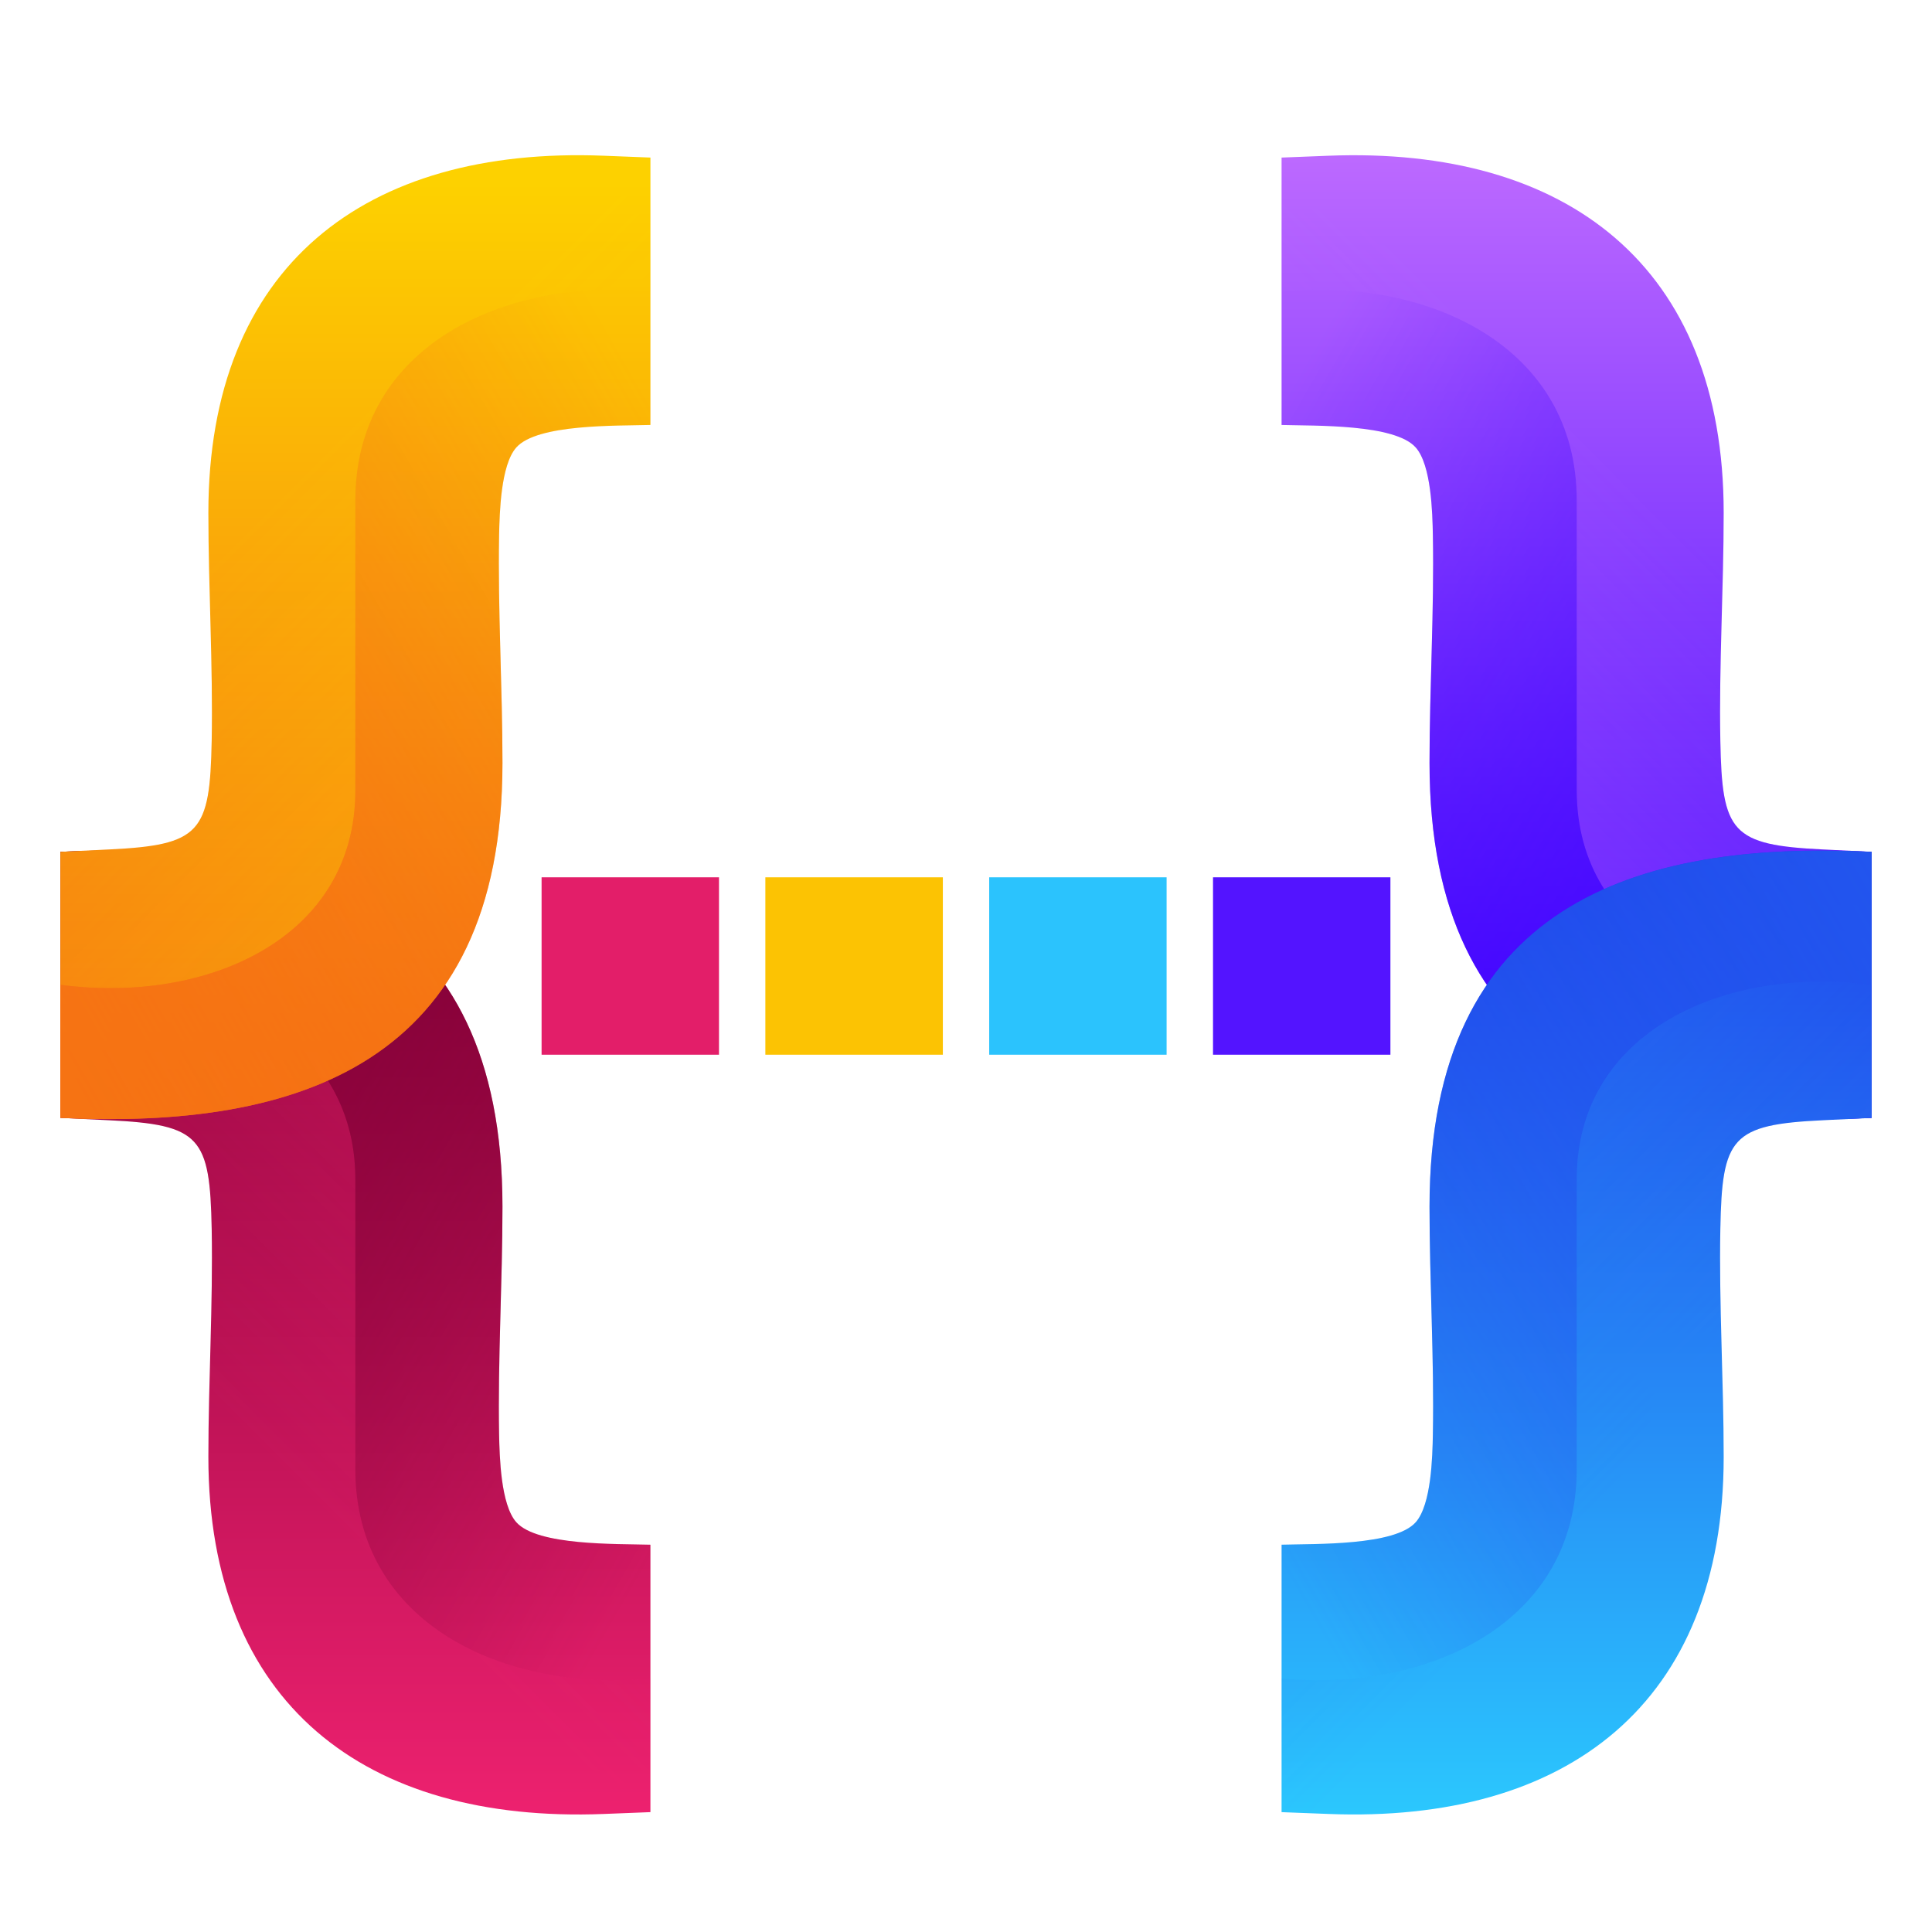
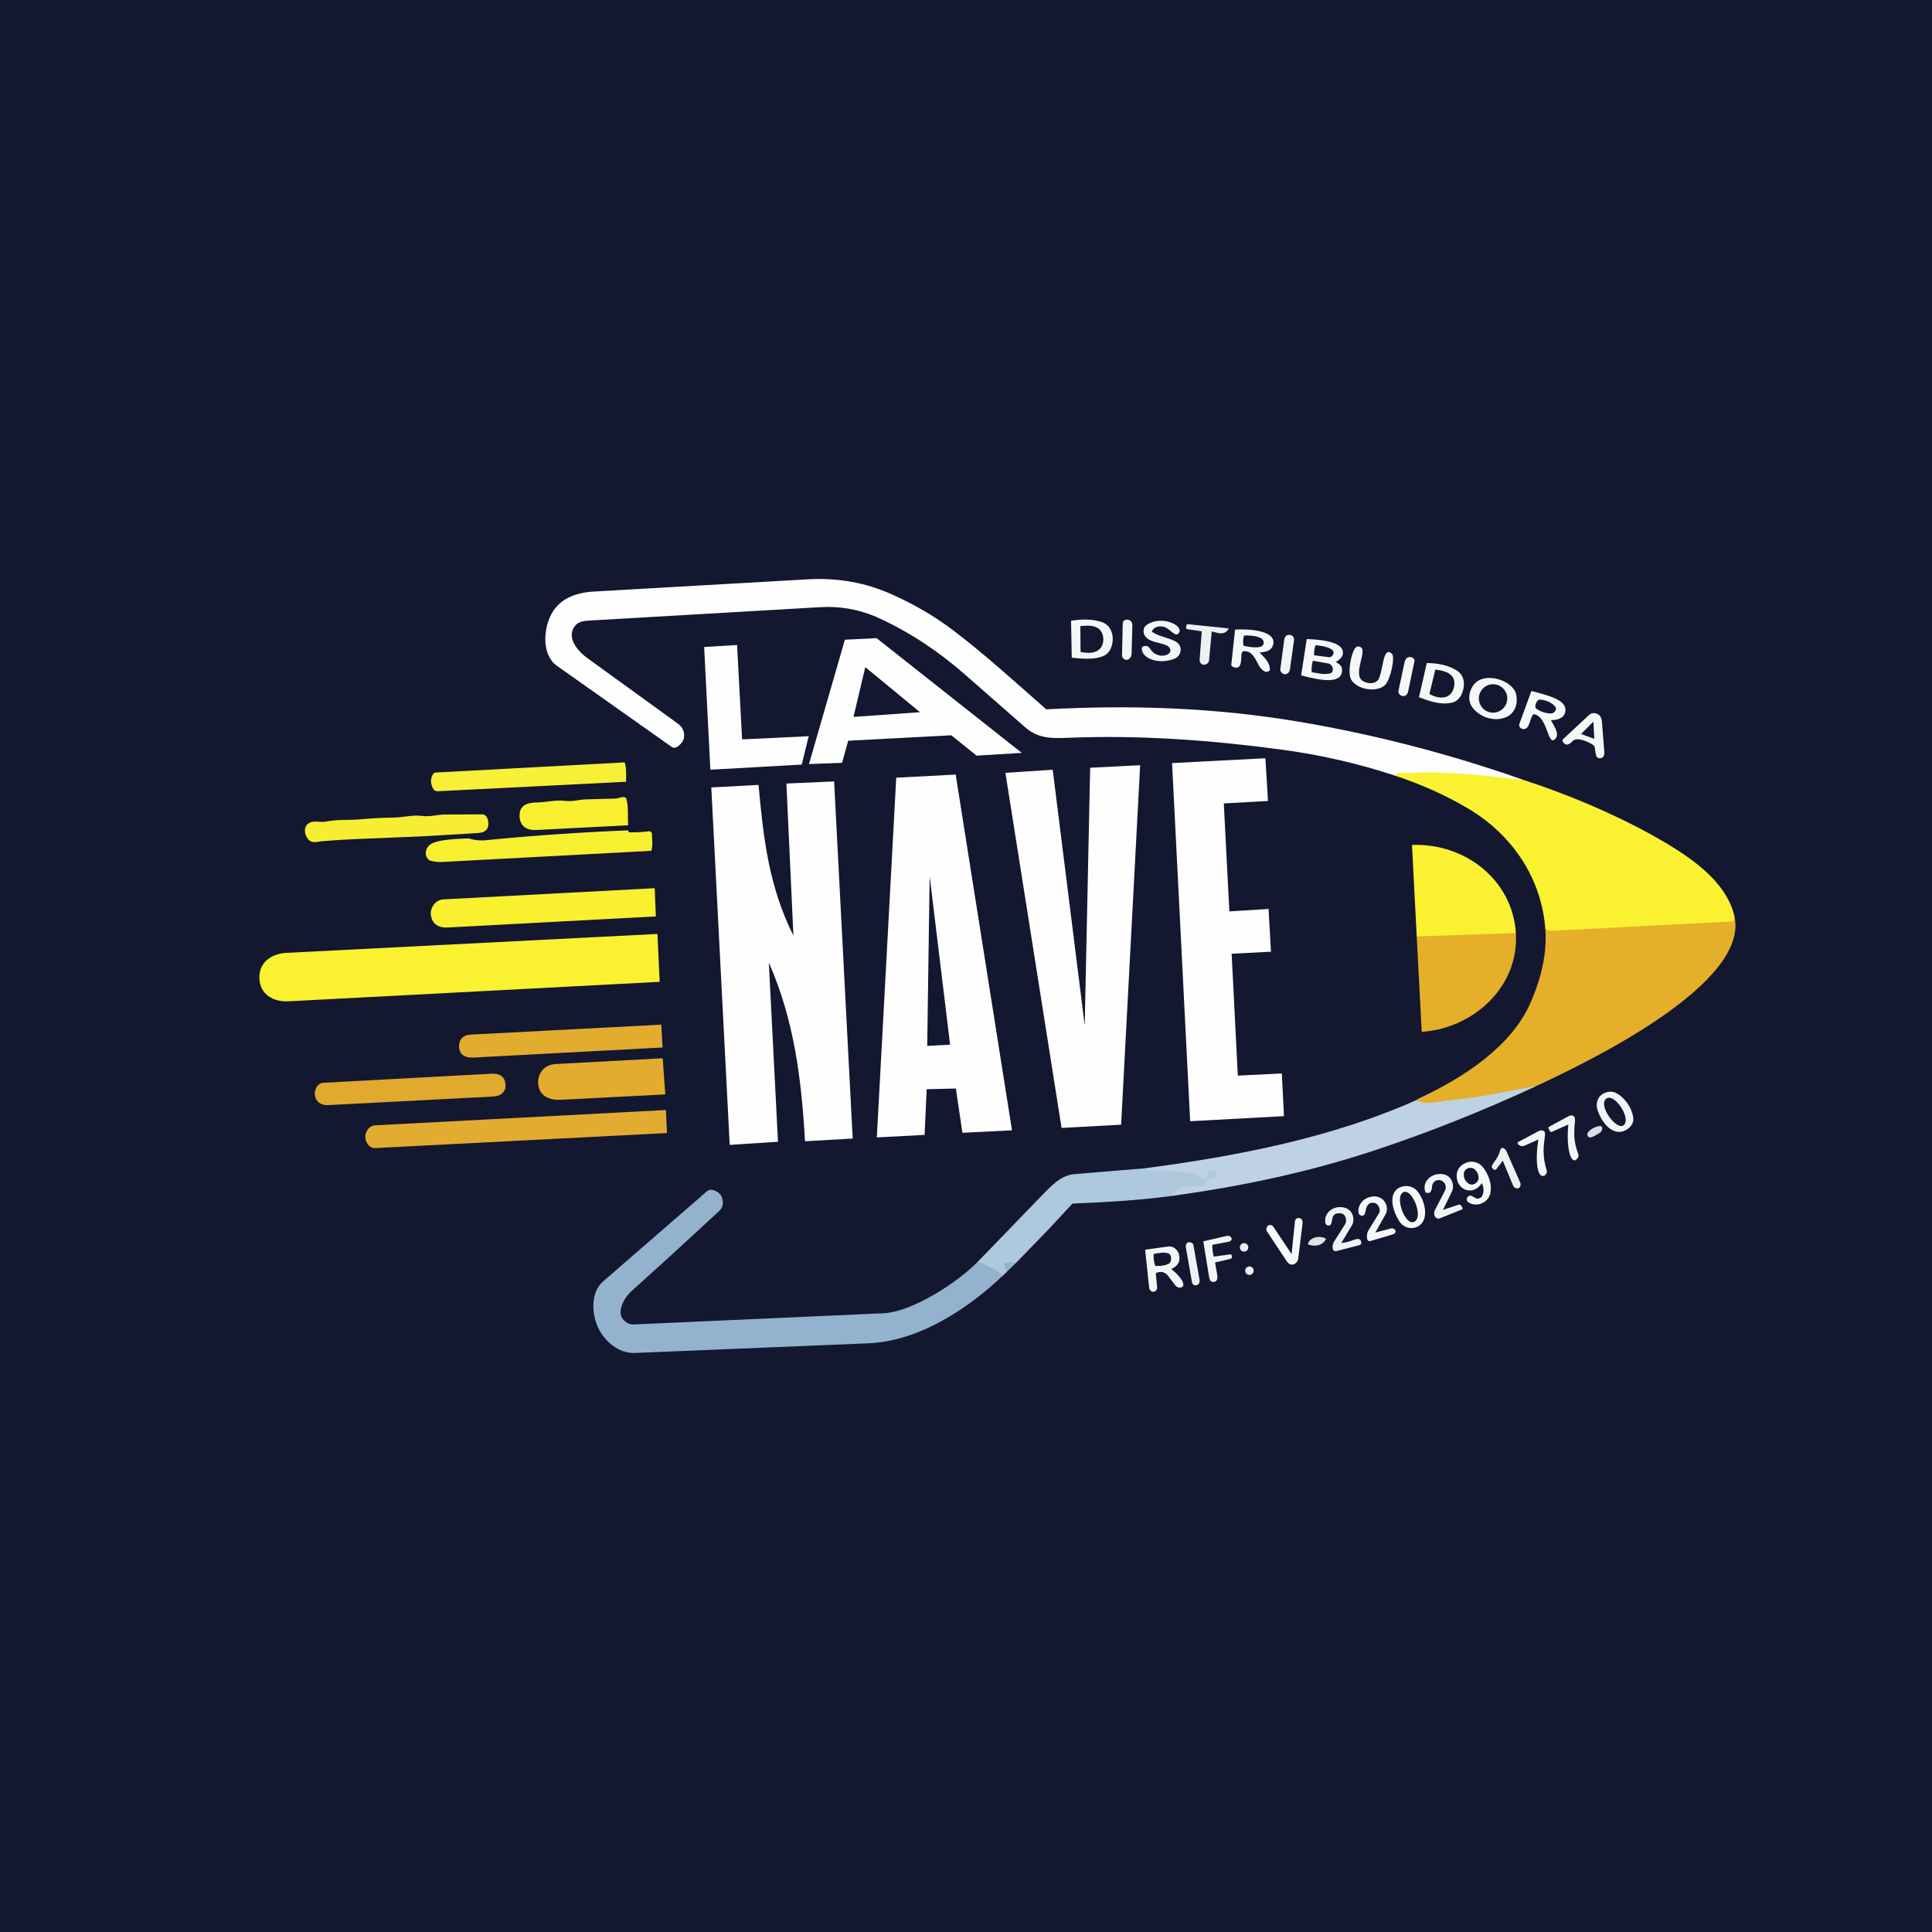
- <svg xmlns="http://www.w3.org/2000/svg" xmlns:xlink="http://www.w3.org/1999/xlink" id="Layer_1" data-name="Layer 1" viewBox="0 0 1080 1080">
+ <svg xmlns="http://www.w3.org/2000/svg" id="Layer_1" data-name="Layer 1" viewBox="0 0 1080 1080">
  <defs>
    <style>
      .cls-1 {
-         mask: url(#mask);
+         fill: #f5f6f7;
      }

      .cls-2 {
-         fill: #f67313;
-       }
- 
-       .cls-2, .cls-3, .cls-4, .cls-5, .cls-6, .cls-7, .cls-8, .cls-9 {
-         fill-rule: evenodd;
+         fill: #dcdde3;
+       }
+ 
+       .cls-3 {
+         fill: #f4f5f7;
+       }
+ 
+       .cls-4 {
+         fill: #f7f036;
+       }
+ 
+       .cls-5 {
+         fill: #f7f031;
+       }
+ 
+       .cls-6 {
+         fill: #f1f1f3;
+       }
+ 
+       .cls-7 {
+         fill: #aec8dd;
+       }
+ 
+       .cls-8 {
+         fill: #faf230;
+       }
+ 
+       .cls-9 {
+         fill: #93b2ce;
      }

      .cls-10 {
-         fill: #2bc3fd;
+         fill: #f7f7f8;
      }

      .cls-11 {
-         fill: url(#linear-gradient-8);
+         fill: #f5f5f6;
      }

      .cls-12 {
-         fill: url(#linear-gradient-7);
+         fill: #f9f9fa;
      }

      .cls-13 {
-         fill: url(#linear-gradient-5);
+         fill: #bed2e3;
      }

      .cls-14 {
-         fill: url(#linear-gradient-6);
+         fill: #f3f4f7;
      }

      .cls-15 {
-         fill: url(#linear-gradient-9);
+         fill: #f6f8f8;
      }

      .cls-16 {
-         fill: url(#linear-gradient-4);
+         fill: #e1ac2f;
      }

      .cls-17 {
-         fill: url(#linear-gradient-3);
+         fill: #f2f3f7;
      }

      .cls-18 {
-         fill: url(#linear-gradient-2);
+         fill: #e0aa2f;
      }

      .cls-19 {
-         fill: url(#linear-gradient);
+         fill: #f5f6f8;
      }

      .cls-20 {
-         mask: url(#mask-2);
+         fill: #f4f6f6;
      }

      .cls-21 {
-         mask: url(#mask-3);
+         fill: #f6f6f8;
      }

      .cls-22 {
-         mask: url(#mask-4);
+         fill: #e2ad2f;
      }

      .cls-23 {
-         mask: url(#mask-5);
+         fill: #eef0f1;
      }

      .cls-24 {
-         mask: url(#mask-7);
+         fill: #f9f02f;
      }

      .cls-25 {
-         mask: url(#mask-6);
+         fill: #e2ac2e;
      }

      .cls-26 {
-         mask: url(#mask-1);
-       }
- 
-       .cls-3 {
-         fill: #830037;
-       }
- 
-       .cls-4 {
-         fill: #2684f5;
+         fill: #f4f4f6;
      }

      .cls-27 {
-         clip-path: url(#clippath-1);
+         fill: #fefefe;
      }

      .cls-28 {
-         clip-path: url(#clippath-3);
+         fill: #edeef1;
      }

      .cls-29 {
-         clip-path: url(#clippath-2);
+         fill: #e5af2a;
      }

      .cls-30 {
-         fill: #fcc303;
+         fill: #f7ee33;
      }

      .cls-31 {
-         clip-rule: evenodd;
-         fill: none;
+         fill: #f7f7f9;
      }

      .cls-32 {
-         fill: url(#linear-gradient-10);
+         fill: #eff0f2;
      }

      .cls-33 {
-         fill: url(#linear-gradient-11);
+         fill: #f8ef30;
      }

      .cls-34 {
-         fill: url(#linear-gradient-12);
-       }
- 
-       .cls-5 {
-         fill: #eb206e;
+         fill: #131730;
      }

      .cls-35 {
-         fill: #e31e69;
-       }
- 
-       .cls-6 {
-         fill: #25e;
-       }
- 
-       .cls-7 {
-         fill: #4004ff;
-       }
- 
-       .cls-8 {
-         fill: #b866ff;
+         fill: #f0f1f5;
      }

      .cls-36 {
-         fill: #5314ff;
+         fill: #e1e2e6;
      }

      .cls-37 {
-         clip-path: url(#clippath);
-       }
- 
-       .cls-9 {
-         fill: #fdd000;
+         fill: #f8f7f9;
+       }
+ 
+       .cls-38 {
+         fill: #ebf0f4;
+       }
+ 
+       .cls-39 {
+         fill: #f7f9f9;
+       }
+ 
+       .cls-40 {
+         fill: #f5f6f6;
+       }
+ 
+       .cls-41 {
+         fill: #f3f4f6;
+       }
+ 
+       .cls-42 {
+         fill: #f7f8f9;
      }
    </style>
-     <clipPath id="clippath">
-       <path class="cls-31" d="M33.74,476.18v148.72l26.92,1.31c51.56,2.44,56.68,9.4,57.68,60.87.76,42.13-1.86,84.99-1.86,127.32,0,138.03,87.73,204.84,220.96,199.62l26.15-1.03v-149.49c-19-.55-63.26.62-74.96-12.55-8.78-9.86-9.36-36.83-9.64-49.11-.75-42.11,1.89-84.99,1.89-127.33,0-168.73-115.19-204.73-247.15-198.33" />
-     </clipPath>
-     <linearGradient id="linear-gradient" x1="881.34" y1="-1703.07" x2="881.34" y2="-2236.99" gradientTransform="translate(1080 -1222.71) rotate(-180)" gradientUnits="userSpaceOnUse">
-       <stop offset="0" stop-color="#820036" />
-       <stop offset="1" stop-color="#ed216f" />
-     </linearGradient>
-     <linearGradient id="linear-gradient-2" x1="392.28" y1="-1233.42" x2="828.92" y2="-1670.06" gradientTransform="translate(983.99 -844.98) rotate(-180)" gradientUnits="userSpaceOnUse">
-       <stop offset="0" stop-color="#fff" />
-       <stop offset="1" stop-color="#000" />
-     </linearGradient>
-     <mask id="mask" x="33.74" y="548.66" width="329.85" height="465.65" maskUnits="userSpaceOnUse">
-       <rect class="cls-18" x="33.74" y="548.66" width="329.85" height="465.65" />
-     </mask>
-     <linearGradient id="linear-gradient-3" x1="1005.65" y1="-1427.29" x2="589.1" y2="-1667.63" gradientTransform="translate(983.99 -847.06) rotate(-180)" xlink:href="#linear-gradient-2" />
-     <mask id="mask-1" x="33.74" y="475.49" width="329.85" height="463.72" maskUnits="userSpaceOnUse">
-       <rect class="cls-17" x="33.74" y="475.49" width="329.85" height="463.72" />
-     </mask>
-     <clipPath id="clippath-1">
-       <path class="cls-31" d="M33.74,624.9v-148.72l26.92-1.31c51.56-2.45,56.68-9.43,57.68-60.85.76-42.13-1.86-85.01-1.86-127.35,0-138.05,87.73-204.85,220.96-199.62l26.15,1.03v149.47c-19,.55-63.26-.62-74.96,12.56-8.78,9.84-9.36,36.83-9.64,49.08-.75,42.13,1.89,85.01,1.89,127.34,0,168.75-115.19,204.75-247.15,198.35" />
-     </clipPath>
-     <linearGradient id="linear-gradient-4" x1="881.34" y1="-1848.26" x2="881.34" y2="-1324.55" gradientTransform="translate(1080 -1222.71) rotate(-180)" gradientUnits="userSpaceOnUse">
-       <stop offset="0" stop-color="#f56b15" />
-       <stop offset="1" stop-color="#fdd100" />
-     </linearGradient>
-     <linearGradient id="linear-gradient-5" x1="392.2" y1="-1570.49" x2="828.83" y2="-1134.21" gradientTransform="translate(983.99 -858.09) rotate(-180)" xlink:href="#linear-gradient-2" />
-     <mask id="mask-2" x="33.74" y="86.77" width="329.85" height="465.62" maskUnits="userSpaceOnUse">
-       <rect class="cls-13" x="33.74" y="86.78" width="329.85" height="465.62" />
-     </mask>
-     <linearGradient id="linear-gradient-6" x1="1005.69" y1="-1376.82" x2="589.11" y2="-1136.46" gradientTransform="translate(983.99 -855.96) rotate(-180)" xlink:href="#linear-gradient-2" />
-     <mask id="mask-3" x="33.74" y="161.85" width="329.85" height="463.74" maskUnits="userSpaceOnUse">
-       <rect class="cls-14" x="33.74" y="161.85" width="329.85" height="463.74" />
-     </mask>
-     <clipPath id="clippath-2">
-       <path class="cls-31" d="M1046.26,624.9v-148.72l-26.93-1.31c-51.58-2.48-56.69-9.43-57.65-60.88-.79-42.13,1.87-85.01,1.87-127.31,0-138.05-87.74-204.85-220.97-199.62l-26.18,1.03v149.47c18.98.55,63.27-.62,74.98,12.56,8.78,9.84,9.38,36.83,9.6,49.08.79,42.13-1.87,85.01-1.87,127.34,0,168.75,115.21,204.75,247.15,198.35" />
-     </clipPath>
-     <linearGradient id="linear-gradient-7" x1="198.66" y1="-1848.62" x2="198.66" y2="-1311.16" gradientTransform="translate(1080 -1222.71) rotate(-180)" gradientUnits="userSpaceOnUse">
-       <stop offset="0" stop-color="#3a00ff" />
-       <stop offset="1" stop-color="#bc69ff" />
-     </linearGradient>
-     <linearGradient id="linear-gradient-8" x1="567.92" y1="-1570.51" x2="131.26" y2="-1134.2" gradientTransform="translate(1056.09 -858.09) rotate(-180)" xlink:href="#linear-gradient-2" />
-     <mask id="mask-4" x="716.41" y="86.76" width="329.85" height="465.63" maskUnits="userSpaceOnUse">
-       <rect class="cls-11" x="716.41" y="86.76" width="329.85" height="465.63" />
-     </mask>
-     <linearGradient id="linear-gradient-9" x1="-45.56" y1="-1376.81" x2="371.01" y2="-1136.44" gradientTransform="translate(1056.09 -855.96) rotate(-180)" xlink:href="#linear-gradient-2" />
-     <mask id="mask-5" x="716.41" y="161.84" width="329.85" height="463.75" maskUnits="userSpaceOnUse">
-       <rect class="cls-15" x="716.41" y="161.86" width="329.85" height="463.74" />
-     </mask>
-     <clipPath id="clippath-3">
-       <path class="cls-31" d="M1046.26,476.19v148.72l-26.93,1.29c-51.58,2.45-56.69,9.41-57.65,60.87-.79,42.13,1.87,85.01,1.87,127.34,0,138.03-87.74,204.84-220.97,199.6l-26.18-1.01v-149.51c18.98-.55,63.27.64,74.98-12.53,8.78-9.86,9.38-36.84,9.6-49.11.79-42.13-1.87-84.99-1.87-127.33,0-168.73,115.21-204.77,247.15-198.33" />
-     </clipPath>
-     <linearGradient id="linear-gradient-10" x1="198.66" y1="-1636.81" x2="198.66" y2="-2276.83" gradientTransform="translate(1080 -1222.71) rotate(-180)" gradientUnits="userSpaceOnUse">
-       <stop offset="0" stop-color="#1e27e8" />
-       <stop offset="1" stop-color="#2cd2ff" />
-     </linearGradient>
-     <linearGradient id="linear-gradient-11" x1="-45.56" y1="-1427.28" x2="371" y2="-1667.64" gradientTransform="translate(1056.09 -847.06) rotate(-180)" xlink:href="#linear-gradient-2" />
-     <mask id="mask-6" x="716.41" y="475.46" width="329.85" height="463.76" maskUnits="userSpaceOnUse">
-       <rect class="cls-33" x="716.41" y="475.46" width="329.85" height="463.76" />
-     </mask>
-     <linearGradient id="linear-gradient-12" x1="567.8" y1="-1233.42" x2="131.15" y2="-1670.07" gradientTransform="translate(1056.09 -844.98) rotate(-180)" xlink:href="#linear-gradient-2" />
-     <mask id="mask-7" x="716.41" y="548.67" width="329.85" height="465.63" maskUnits="userSpaceOnUse">
-       <rect class="cls-34" x="716.41" y="548.67" width="329.85" height="465.63" />
-     </mask>
  </defs>
+   <rect class="cls-34" x="-37.46" y="-23.6" width="1166.42" height="1152.3" />
  <g>
-     <g class="cls-37">
-       <rect class="cls-19" x="33.74" y="469.78" width="329.85" height="549.45" />
+     <circle class="cls-28" cx="695.45" cy="697.3" r="2.37" />
+     <circle class="cls-38" cx="698.44" cy="710.31" r="2.38" />
+     <path class="cls-27" d="M851.53,435.95l-2.78,1.1c-23.21-2.03-46.34-3.24-69.4-3.62-20.6-6.76-41.54-11.54-63.74-14.5-39.32-5.24-78.4-8.07-117.95-6.52-9.5.37-17.08.72-24.69-5.95l-33.56-29.41c-14.53-12.73-30.09-23.19-47.61-31.31-10.69-4.96-21.69-7.01-33.72-6.31l-129.22,7.51c-3.72.22-6.43,1.05-8.13,3.91-3.31,5.56,1.13,12.35,7.71,17.11l50.59,36.63c2.88,2.08,3.91,5.37,3.21,8.33-.51,2.15-4.07,6.2-6.57,4.74l-64.33-45.46c-8.46-5.98-7.61-19.92-3.43-28.32,4.45-8.95,13.47-12.6,24-13.2l119.49-6.83c16.7-.95,32.2,1.66,47.48,8.55,12.01,5.42,23.2,11.8,33.79,19.83,18.26,13.85,34.55,28.85,52.2,44.29,47.32-2.53,94.06-1.01,140.99,6.89,43.15,7.26,84.84,18.2,125.68,32.53Z" />
+     <path class="cls-3" d="M656.29,368.33c-8.28,3.12-17.45.18-18.03-5.47-.12-1.18.73-1.63,1.66-1.73,3.82-.4,2.34,4.12,8.65,5.34,2.27.44,6.77-.87,5.47-3.88-1.67-3.87-11.62-2.38-14.28-7.58-.93-1.81-.65-4.46,1.33-5.76,8.34-5.51,20.13.27,18.13,4.19s-5.19-2.68-9.23-3.18c-2.22-.27-4.93-.04-6.13,2.85,5.9,4.14,15.98,3.63,16.15,9.8.06,2.03-1.04,4.41-3.71,5.42Z" />
+     <path class="cls-21" d="M770.46,379.91c2.84-4.54,2.4-19.22,7.59-14.52,2.04,1.85-.83,14.63-3.71,17.45-4.71,4.6-15.98,2.7-19.15-3.17-2.18-4.02.68-18.32,3.77-18.29,6.29.06-.52,10.21.95,16.68.91,4.03,8.45,5.23,10.56,1.85Z" />
+     <path class="cls-32" d="M675.89,368.97c-.17,1.88-1.62,2.48-2.43,2.59-1.52.21-3-.91-2.86-2.82l1.2-15.83-8.19-1.19c-1.05-.15-.5-2.89.3-2.81l22.98,2.39c-2.27,4.27-6.26,2.48-9.52,1.65l-1.48,16.01Z" />
+     <path class="cls-11" d="M632.55,365.58c-.05,1.78-1.33,2.94-2.12,3.19-1.39.43-3.24-.66-3.2-2.54l.37-17.59c.04-1.82,1.55-2.4,2.84-2.23,1.4.19,2.62,1.2,2.56,3.33l-.44,15.84Z" />
+     <path class="cls-41" d="M721.1,374.01c-.3,2.13-1.72,3.04-3.08,2.86-.99-.14-2.53-1.29-2.32-2.84l2.19-16.33c.26-1.96,1.34-2.97,3.11-2.78,1.26.14,2.63,1.04,2.35,3.06l-2.25,16.04Z" />
+     <path class="cls-10" d="M787.19,386.38c-.42,2.04-1.61,2.78-2.94,2.71-1.45-.08-2.85-1.3-2.41-3.34l3.33-15.58c.34-1.58,1.1-2.46,2.21-2.81,1.28-.41,3.66.51,3.3,2.25l-3.48,16.77Z" />
+     <path class="cls-31" d="M746.71,370.15c2.12.94,3.5,2.23,3.52,4.35.06,8.1-11.62,6.04-22.88,3.04l3.12-20.31c8.77.31,19.49,1.67,20.18,6.97.28,2.17-.66,3.86-3.94,5.95ZM744.68,372.6c-.38-.55-.85-1.49-2.14-1.72l-8.65-1.53c-.58,2.19-.84,4.18-.64,6.43,3.48.45,6.74,1.56,10.35.66,1.7-.42,1.73-2.9,1.09-3.84ZM745.49,365c.03-2.62-4.72-3.77-10.1-4.37-.57,1.88-.87,3.53-.85,5.66l8.4,1.1c1.5.2,2.53-1.67,2.54-2.39Z" />
+     <path class="cls-42" d="M707.35,375.5c-4.34-1.74-4.23-7.23-8.38-10.49-1.02-.8-3.41-1.28-4.25-.77-1.6.98.08,6.45-2.3,8.58-1,.9-4.27.16-4.12-1.27l2.11-19.6c10.96-.61,23.34,1.46,21.25,8.57-.88,3-3.51,4.07-7.59,4.16,2.83,3.22,5.52,5.15,5.86,9.45.08,1.04-1.82,1.69-2.59,1.38ZM695.47,355.2c-.62,2.05-.84,3.87-.26,5.82,6.55,1.44,11.66,1.33,11.19-2.17-.4-2.92-5.38-3.63-10.93-3.65Z" />
+     <path class="cls-39" d="M869.73,412.63c-4.61,6.18-4.35-12.97-12.67-13.4-2.39,3.74-1.9,8.21-5.39,8.35-1.07.04-2.94-1.23-2.34-2.88l6.73-18.43c10.07,2.62,20.67,5.22,18.83,12.06-.9,3.37-4.37,4.13-7.95,4.24,1.44,2.58,4.79,7.39,2.79,10.07ZM860.6,391.08c-1.37-.05-2.67,3.26-2.27,4.41.51,1.48,6.8,4.02,9.52,3.18.92-.29,2.8-1.91,1.53-3.61-1.88-2.52-5.83-3.88-8.78-3.98Z" />
+     <path class="cls-21" d="M842.42,400.65c-6.68,3.22-14.99.4-19.2-5.01-3.25-4.18-1.91-10.05.97-13.32,6.14-6.98,21.17-2.03,23.25,5.48,1.23,4.42,0,10.43-5.02,12.85ZM834.63,382.5c-4.38,0-7.94,3.55-7.94,7.94s3.55,7.94,7.94,7.94,7.94-3.55,7.94-7.94-3.55-7.94-7.94-7.94Z" />
+     <path class="cls-19" d="M616.17,366.98c-5.53,1.94-11.27,1.2-17.05.66l-.39-20.63c5.89-.93,11.84-1.09,17.33.79,4.05,1.38,5.85,5.34,5.97,8.96s-1.23,8.59-5.86,10.22ZM613.86,351.23c-3.11-2.01-6.66-1.48-9.95-1.22l.13,14.46c2.75.4,6.65,1.16,9.82-.96,4.06-2.71,3.71-9.88,0-12.27Z" />
+     <path class="cls-15" d="M811.44,392.83c-6.42,1.37-12.65-1-18.22-3.09l4.37-19.11c5.87.09,11.91,1.09,16.8,4.21,3.56,2.28,4.43,6.02,3.72,9.86-.53,2.86-2.18,7.18-6.67,8.14ZM812.02,378.4c-2.27-3.11-6.38-3.66-9.68-4.11l-3.28,13.66c2.81,1.62,7.36,3.08,10.72.9,3.23-2.09,4.21-7.75,2.24-10.46Z" />
+     <path class="cls-40" d="M894.86,423.82c-3.91.62-2.49-4.86-3.76-6.95-.41-.68-9.47-5.88-12.14-2.45-.81,1.03-2.06,1.68-2.96,1.83-.99.17-3.4-1.96-2.32-2.97l14.71-13.68c1.43-1.33,3.5-1.05,4.53-.54,1.63.82,2.4,2.29,2.57,4.36l1.32,16.9c.15,1.88-.42,3.24-1.95,3.48ZM890.73,403.39l-6.92,6.93,7.41,2.71-.49-9.63Z" />
+     <g>
+       <path class="cls-8" d="M368.77,548.85l-207.39,10.88c-8.96.47-15.85-4.04-16.36-12.43-.54-8.79,6.01-14.18,15.29-14.65l207.2-10.57,1.26,26.76Z" />
+       <path class="cls-16" d="M372.83,633.38l-163.03,8.4c-3.74.19-5.49-3.66-5.58-6.04-.1-2.84,1.74-6.47,5.7-6.68l162.34-8.55.57,12.87Z" />
+       <path class="cls-24" d="M250.3,518.48c-5.83.31-8.94-2.54-9.46-7.11-.42-3.67,2.25-8.36,7.21-8.62l117.93-6.25.65,15.79-116.33,6.19Z" />
+       <path class="cls-22" d="M370.37,585.55l-105.88,5.64c-4.72.25-7.69-1.89-7.85-5.97s2.1-6.64,6.79-6.88l106.24-5.56.71,12.77Z" />
+       <path class="cls-25" d="M371.89,611.77l-58.38,3.03c-6.11.32-11.41-1.94-12.49-7.67-1.17-6.23,2.68-11.95,9.54-12.32l59.89-3.23,1.45,20.19Z" />
+       <path class="cls-18" d="M275.82,612.96l-92.48,4.81c-3.95.21-6.77-1.97-7.3-5.35-.44-2.85,1-6.93,4.88-7.14l93.95-5.08c4.62-.25,7.41,1.83,7.73,6.03.29,3.73-2.22,6.48-6.79,6.72Z" />
+       <path class="cls-5" d="M364.44,465.61c-.05,3.23.68,6.51-.31,9.99l-117.11,6.26c-2.9.16-4.51-.28-6.87-.87-3.33-2.38-2.57-7.09.78-9.19,4.16-2.61,15.73-2.98,21.22-3.11,3.37,1.16,7.31,1.4,11.83.75,25.47-2.47,51.14-4.22,77.01-5.27.3.61.59,1.09.9,1.1,3.81.06,7.47-.11,11.25-.65l1.31,1Z" />
+       <path class="cls-4" d="M350,437.01l-105.31,5.3c-2.67.13-3.45-3.25-3.71-4.72s.29-5.61,2.7-5.74l105.48-5.67c1.16,3.17.75,6.22.84,10.84Z" />
+       <g>
+         <path class="cls-30" d="M180.8,470.17c-3.81.32-6.49,1.69-8.81-1.36-1.6-2.1-2.45-5.97-.05-8.1,2.89-2.58,7.15-.78,10.22-1.42,6.68-1.39,12.54-.68,19.1-1.27s12.4-.93,19.02-1c5.19-.06,10.26-1.65,15.69-.9,4.38.6,8.5-.77,12.73-.79l20.86-.09c2.92-.01,3.49,3.7,3.45,5.57-.06,2.97-2.13,4.61-5.51,4.82l-29.84,1.8-19.1.81c-11.99.51-25.69.91-37.75,1.93Z" />
+         <path class="cls-33" d="M299.73,463.97c-6.43.33-9.44-3.25-9.3-8.35.15-5.48,4.21-6.97,9.9-7.06,5.15-.08,10.26-1.54,15.68-.86,4.04.51,7.74-.75,11.71-.86l16.55-.45c1.32-.04,4.93-1.81,5.81-.01,1.4,4.62.66,9.91,1.07,14.94l-51.41,2.66Z" />
+       </g>
    </g>
-     <g class="cls-1">
-       <path class="cls-5" d="M33.74,550.54c81.36-10.82,164.9,25.54,164.9,108.76v162.09c0,86.37,83.32,124.59,164.96,116.85v74.75l-26.15,1.03c-133.23,5.21-220.96-61.59-220.96-199.62,0-42.33,2.62-85.2,1.86-127.32-1-51.47-6.12-58.42-57.68-60.87l-26.92-1.31v-74.36Z" />
+     <path class="cls-26" d="M688.05,703.64l-8.82,2.11,1.29,7.39c.24,1.36-.22,2.43-.69,2.94-.66.72-2.3.63-2.84.18s-.94-1.45-1.14-2.68l-3.2-19.66,13.1-3.04c1.15-.27,2.13.22,2.66,1.15.38.66-.13,1.84-1.71,2.14l-8.95,1.66c-.15,2.32.19,4.31.72,6.64l9.53-1.31c.55-.08,1.05,2.25.06,2.48Z" />
+     <path class="cls-6" d="M670.53,715.2c.34,1.9-.53,2.79-1.27,3.12-1.22.55-2.69-.09-2.95-1.56l-3.41-19.57c-.26-1.49.4-2.46,1.4-2.73.79-.21,2.58.2,2.81,1.49l3.42,19.24Z" />
+     <g>
+       <path class="cls-27" d="M434.9,638.24l-26.99,1.75-10.29-199.81,26.41-1.41c2.68,29.72,5.83,57.09,19.49,84.21l-3.92-84.98,26.67-1.18,10.39,199.63-26.65,1.52c-2.04-35.08-6.08-67.75-20.23-99.9l5.12,100.17Z" />
+       <polygon class="cls-27" points="562.03 432 588.47 430.29 606.36 573.19 609.41 429.17 637.35 427.76 626.71 628.71 593.42 630.51 562.03 432" />
+       <path class="cls-29" d="M858.79,607.11c-10.59,3.9-21.44,6.34-32.56,8.19-5.3.88-30.21,4.57-33.48,2.52-1.08-.67-1.43-1.19-1.17-2.77.8-.41,1.28-.88,2.24-1.33,24.05-11.2,51.06-28.64,61.76-53.16,5.78-13.24,9.3-27.26,8.27-41.26.8-1.28,2.19-1.66,4.18-1.12l98.71-5.15,2.73-1.31c9.18,37.47-78.52,80.44-110.67,95.38Z" />
+       <path class="cls-8" d="M851.53,435.95c24.78,8.11,49.24,18.27,72.69,31.24,18.76,10.57,40.27,24.26,45.24,44.54-.15.74,0,2.22-.64,3.31l-100.79,5.26c-1.92.1-3.21-.3-4.19-.98-2.06-28.05-18.19-52.37-42.64-67.03-13.42-8.05-27.38-14.1-41.86-18.85,1.81-1.42,4.02-1.92,6.5-1.24,22.36-1.4,43.82,1.29,65.69,3.77Z" />
+       <polygon class="cls-27" points="688.49 533.14 691.95 601.28 716.55 600.05 717.75 623.93 665.31 626.77 655.19 426.57 707.36 423.86 708.81 447.75 684.11 449.12 687.22 509.47 709.13 508.11 710.48 532.02 688.49 533.14" />
+       <path class="cls-29" d="M847.37,521.54c1.87,29.69-23.14,53.21-52.62,55.29l-2.79-53.35.9-2.14c17.72-.62,35.44-1.24,53.17-1.86l1.34,2.06Z" />
+       <path class="cls-8" d="M847.37,521.54l-55.41,1.94-2.65-51.16c29.85-1.1,56.2,19.69,58.06,49.22Z" />
+       <polygon class="cls-27" points="448.17 427.4 397.09 430.28 393.63 361.67 412.03 360.56 414.84 413.33 452.07 411.54 448.17 427.4" />
+       <path class="cls-27" d="M534.35,608.49l-16.32.39-1.19,25.53-26.69,1.42,10.85-201.09,33.23-1.75,31.48,198.86-27.71,1.38-3.66-24.74ZM519.68,489.75l-1.36,94.91,12.79-.68-11.43-94.23Z" />
+       <path class="cls-27" d="M531.78,411.03l-57.63,3.03-3.43,12.38-18.49.67,20.06-69.51,17.72-.87,81.18,64.14-25.26,1.53-14.16-11.37ZM483.7,372.93l-6.59,27.83,37.18-2.64-30.59-25.19Z" />
    </g>
-     <g class="cls-26">
-       <path class="cls-3" d="M33.74,476.18v74.36c81.36-10.82,164.9,25.54,164.9,108.76v162.09c0,86.37,83.32,124.59,164.96,116.85v-74.74c-19-.55-63.26.62-74.96-12.55-8.78-9.86-9.36-36.83-9.64-49.11-.75-42.11,1.89-84.99,1.89-127.33,0-168.73-115.19-204.73-247.15-198.33" />
-     </g>
-     <g class="cls-27">
-       <rect class="cls-16" x="33.74" y="81.83" width="329.85" height="549.47" />
-     </g>
-     <g class="cls-20">
-       <path class="cls-9" d="M33.74,550.52c81.36,10.82,164.9-25.54,164.9-108.76v-162.1c0-86.35,83.32-124.56,164.96-116.81v-74.75l-26.15-1.03c-133.23-5.23-220.96,61.57-220.96,199.62,0,42.34,2.62,85.22,1.86,127.35-1,51.42-6.12,58.4-57.68,60.85l-26.92,1.31v74.34Z" />
-     </g>
-     <g class="cls-21">
-       <path class="cls-2" d="M33.74,624.9v-74.37c81.36,10.82,164.9-25.54,164.9-108.76v-162.1c0-86.35,83.32-124.56,164.96-116.81v74.72c-19,.55-63.26-.62-74.96,12.56-8.78,9.84-9.36,36.83-9.64,49.08-.75,42.13,1.89,85.01,1.89,127.34,0,168.75-115.19,204.75-247.15,198.35" />
-     </g>
-   </g>
-   <g>
-     <g class="cls-29">
-       <rect class="cls-12" x="716.41" y="81.84" width="329.85" height="549.47" />
-     </g>
-     <g class="cls-22">
-       <path class="cls-8" d="M1046.26,550.53c-81.36,10.82-164.87-25.54-164.87-108.76v-162.1c0-86.35-83.34-124.59-164.98-116.85v-74.72l26.18-1.03c133.23-5.23,220.97,61.57,220.97,199.62,0,42.3-2.66,85.18-1.87,127.31.96,51.46,6.07,58.41,57.65,60.88l26.93,1.31v74.34Z" />
-     </g>
-     <g class="cls-23">
-       <path class="cls-7" d="M1046.26,624.9v-74.37c-81.36,10.82-164.87-25.54-164.87-108.76v-162.1c0-86.35-83.34-124.59-164.98-116.85v74.75c18.98.55,63.27-.62,74.98,12.56,8.78,9.84,9.38,36.83,9.6,49.08.79,42.13-1.87,85.01-1.87,127.34,0,168.75,115.21,204.75,247.15,198.35" />
-     </g>
-     <g class="cls-28">
-       <rect class="cls-32" x="716.41" y="469.75" width="329.85" height="549.49" />
-     </g>
-     <g class="cls-25">
-       <path class="cls-6" d="M1046.26,476.19v74.34c-81.36-10.81-164.87,25.56-164.87,108.78v162.09c0,86.37-83.34,124.57-164.98,116.85v-74.76c18.98-.55,63.27.64,74.98-12.53,8.78-9.86,9.38-36.84,9.6-49.11.79-42.13-1.87-84.99-1.87-127.33,0-168.73,115.21-204.77,247.15-198.33" />
-     </g>
-     <g class="cls-24">
-       <path class="cls-4" d="M1046.26,550.53c-81.36-10.81-164.87,25.56-164.87,108.78v162.09c0,86.37-83.34,124.57-164.98,116.85v74.75l26.18,1.01c133.23,5.23,220.97-61.57,220.97-199.6,0-42.33-2.66-85.22-1.87-127.34.96-51.45,6.07-58.42,57.65-60.87l26.93-1.29v-74.37Z" />
-     </g>
-   </g>
-   <g>
-     <rect class="cls-36" x="678.08" y="490.42" width="99.17" height="99.17" />
-     <rect class="cls-10" x="552.97" y="490.42" width="99.17" height="99.17" />
-     <rect class="cls-30" x="427.84" y="490.42" width="99.22" height="99.17" />
-     <rect class="cls-35" x="302.75" y="490.42" width="99.17" height="99.17" />
+     <path class="cls-9" d="M546.42,705.46c4.07-2.69,14.53,2.69,14.07,7.73-19.64,18.64-46.92,36.56-75.02,37.72l-130.4,5.4c-9.6.4-17.34-6.94-20.67-14.03-3.76-7.99-4.29-19.86,2.71-25.94l58.1-50.42c2.51-2.18,6.9.48,7.94,2.53,1.3,2.55,1.55,6.06-1.17,8.57l-26.27,24.19-22.66,20.5c-5.31,4.81-7.45,11.76-5.31,15,1.12,1.69,3.27,3.81,6.4,3.67l139.77-6.27c15.96-.72,41.45-17.23,52.5-28.66Z" />
+     <path class="cls-13" d="M858.79,607.11c-29.26,13.6-59.09,25.57-90.32,35.93-36.99,12.27-74.36,20.09-112.35,25.33-5.29.36-.76-3.84,1.9-5.39,3.93-2.29,8.52-2.28,12.88-1.9,2.93-3.83-26.95-5.02-28.86-4.83-1.62-.19-1.98-1.54-1.87-3.2,51.68-6.81,104.33-17.05,151.4-38.01,4.76,2.5,10.36,1.12,15.37.51l18.96-2.34,32.89-6.11Z" />
+     <path class="cls-7" d="M640.18,653.06c2.72,2.18,6.31,1.2,9.8,1.4l10.51.61c4.63.27,8.73,1.42,12.63,4.17,1.73-.9,1.8-3.65,2.45-4.67,2.09-.85,5.25.99,5.09,3.95-4.55-1.28-6.93,2.41-8.81,4.75-5.22-.41-11.33-1-15.63,3.94-1.26-.91-1.7,1.13-.09,1.17-18.56,2.56-37.25,3.64-56.6,4.42l-12.92,13.92-18.59,19.2c-3.56,1.02-4.4,2-5.52,5.38l-2.01,1.91c-3.92-3.75-8.68-6.14-14.07-7.73l36.25-37.46c4.88-5.04,10.44-11.06,17.82-11.67l39.7-3.27Z" />
+     <path class="cls-42" d="M719.22,704.93l-10.88-16.43c-.83-1.26-.36-2.66.48-3.32s2.25-.54,3.09.73l10.09,15.11,1.88-18.21c.17-1.63,1.43-1.99,2.26-1.94,1.25.08,2.19,1.28,2.01,2.8l-2.42,19.86c-.21,1.76-1.57,3.01-2.73,3.31-1.52.4-2.78-.4-3.78-1.9Z" />
+     <path class="cls-31" d="M766.02,693.75c-2.45.72-2.18-4.11-1.22-5.66l6.07-9.88c.88-1.43.17-3.51-.7-4.64s-2.76-1.63-4.33-.93c-3.06,1.35-1.89,6.17-3.82,6.84-1.08.37-2.73-.4-2.71-2.14.05-4.28,2.68-7.29,6.7-8.26,3.03-.73,5.74-.04,7.56,2.07,1.6,1.85,2.46,5.01.99,7.62l-5.76,10.24,8.63-2.27c1.19-.31,2.15.28,2.59,1.02.4.67,0,1.86-1.54,2.31l-12.47,3.67Z" />
+     <path class="cls-17" d="M804.86,681.04c-1.26.5-2.24-.33-2.59-.8-.51-.7-.84-2.44-.25-3.57l5.72-11.08c1.29-2.49-.26-5.33-2.63-5.85-2.2-.48-4.54.91-4.64,3.94-.04,1.18-.51,2.17-.87,2.7-.43.63-2.52.73-2.81-.05-1.79-4.79,1.9-9.34,6.99-9.98,2.81-.35,5.23.33,6.72,2.1,1.7,2.02,2.37,5.08,1.06,7.77l-4.94,10.13,9.03-3.01c.92-.31,2.52,2.39,1.71,2.72l-12.5,4.99Z" />
+     <path class="cls-35" d="M747.33,699.32c-3.13.82-2.67-3.55-1.69-5.1l6.23-9.81c.94-1.49.65-3.68-.25-4.95-.76-1.07-2.47-1.46-4.16-1.15-4.08.75-1.93,6.07-4.31,6.76-.89.26-2.16-.35-2.34-1.76-.6-4.73,3.31-8.41,8.1-8.54,2.94-.08,5.31,1.13,6.5,2.98,1.37,2.12,1.64,5.06.25,7.36l-5.84,9.68c5.92-.2,9.3-4.05,10.97-1.09.28.5.32,2.02-.61,2.26l-12.86,3.35Z" />
+     <path class="cls-41" d="M881.32,648.09c-3.59,3.2-5.86-7.92-4.6-19.47l-9.49,4.18c-.62.27-2.08-2.49-1.49-2.81l11.06-6.01c1.11-.61,2.21-.62,2.98-.01,2.16,1.72-2.16,9.1,2.46,21.09.47,1.22-.14,2.34-.92,3.04Z" />
+     <path class="cls-1" d="M863.15,657.25c-4.13,1.49-4.97-9.74-3.21-20.25l-7.87,3.53c-1.68.75-4-.73-3.74-1.95l11.53-6.17c1.22-.65,2.51-.64,3.19-.16,2.24,1.59-2.56,8.84,1.58,22.07.44,1.4-.72,2.66-1.48,2.93Z" />
+     <path class="cls-23" d="M840.07,648.83l-3.5,4.58c-.79,1.04-1.68.28-2.12-.14-2.12-2,2.58-3.9,4.25-10.54.15-.61,1.04-1.17,1.37-1.08.51.14,1.57.85,1.92,1.65l7.74,17.56c.52,1.18.34,2.66-.71,3.23-.95.52-2.59.12-3.22-1.42l-5.73-13.84Z" />
+     <path class="cls-36" d="M741.26,692.41c-1.68,4.1-6.69,4.65-10.13,3.15.67-3.64,6.11-5.28,10.13-3.15Z" />
+     <path class="cls-2" d="M893.72,633.59c-1.43.72-5.45,3.99-6.37.98-.7-2.29,5.08-5.54,7.6-5.02,1.13.23,1.14,2.85-1.23,4.04Z" />
+     <path class="cls-9" d="M568.01,705.91l-5.52,5.38-1.21-4.77c2.15-1.16,4.5-1.01,6.73-.61Z" />
+     <path class="cls-12" d="M820.31,669.3c2.24-2.78,3.93,1.76,6.84.51,2.25-.96,2.85-5.1,1.25-8.44-2.28,3.25-5.05,4.54-8.06,4-3.19-.57-5.63-3.37-6.01-7.1-.42-4.16,1.94-7.16,5.63-8.45,3.06-1.07,6.95-.22,9.35,3.07,2.8,3.83,4.73,8.89,3.86,13.91-.92,5.33-7.34,8.06-11.69,5.66-1.74-.96-1.97-2.14-1.16-3.14ZM825.9,655.68c-1.17-2.46-3.51-3.75-6.07-2.24-2.19,1.29-1.84,4.68-.56,6.53.81,1.17,2.69,3.1,5.07,1.8,3.06-1.67,2.32-4.49,1.56-6.09Z" />
+     <path class="cls-20" d="M652.99,713.24c-1.66-2.18-4.19-2.91-6.95-1.5l.8,7.75c.15,1.45-.82,2.36-1.67,2.55-1.49.33-2.64-.7-2.83-2.54l-2.21-20.91,12.98-1.79c3.1-.43,5.46,2.28,5.99,4.54.82,3.49-.32,6.28-4.38,8.05,6,4.63,8.8,9.92,5.17,10.37-.79.1-1.99-.08-2.82-1.16l-4.09-5.36ZM653.08,700.64c-2.76-.86-5.43-.13-8.17.33-.16,2.25.1,4.35.87,6.71,2.91.1,5.35-.14,7.84-1.39,1.57-1.41,1.41-5.04-.53-5.64Z" />
+     <path class="cls-37" d="M792.21,665.76c4.77,5.72,7.12,17.08-.34,20.19-3.13,1.31-7.27.38-9.51-3.08-5.14-7.93-5.83-16.96.71-19.34,2.78-1.01,6.68-.71,9.14,2.24ZM790.1,683.14c6.13-1.72-.41-18.62-5.39-16.79-5.29,1.95.34,18.21,5.39,16.79Z" />
+     <path class="cls-14" d="M908.43,631.97c-6.53,3.14-12.69-3.53-15.36-11.35-1.09-3.2-.31-6.53,1.95-8.44,2.12-1.78,5.68-2.73,8.67-1.04,4.81,2.73,8.48,8,9.3,13.55.54,3.63-2.14,6.12-4.56,7.28ZM897.98,614.1c-5.02,3.62,5.72,18.13,9.64,14.89,4.5-3.72-5.14-18.13-9.64-14.89Z" />
  </g>
</svg>
